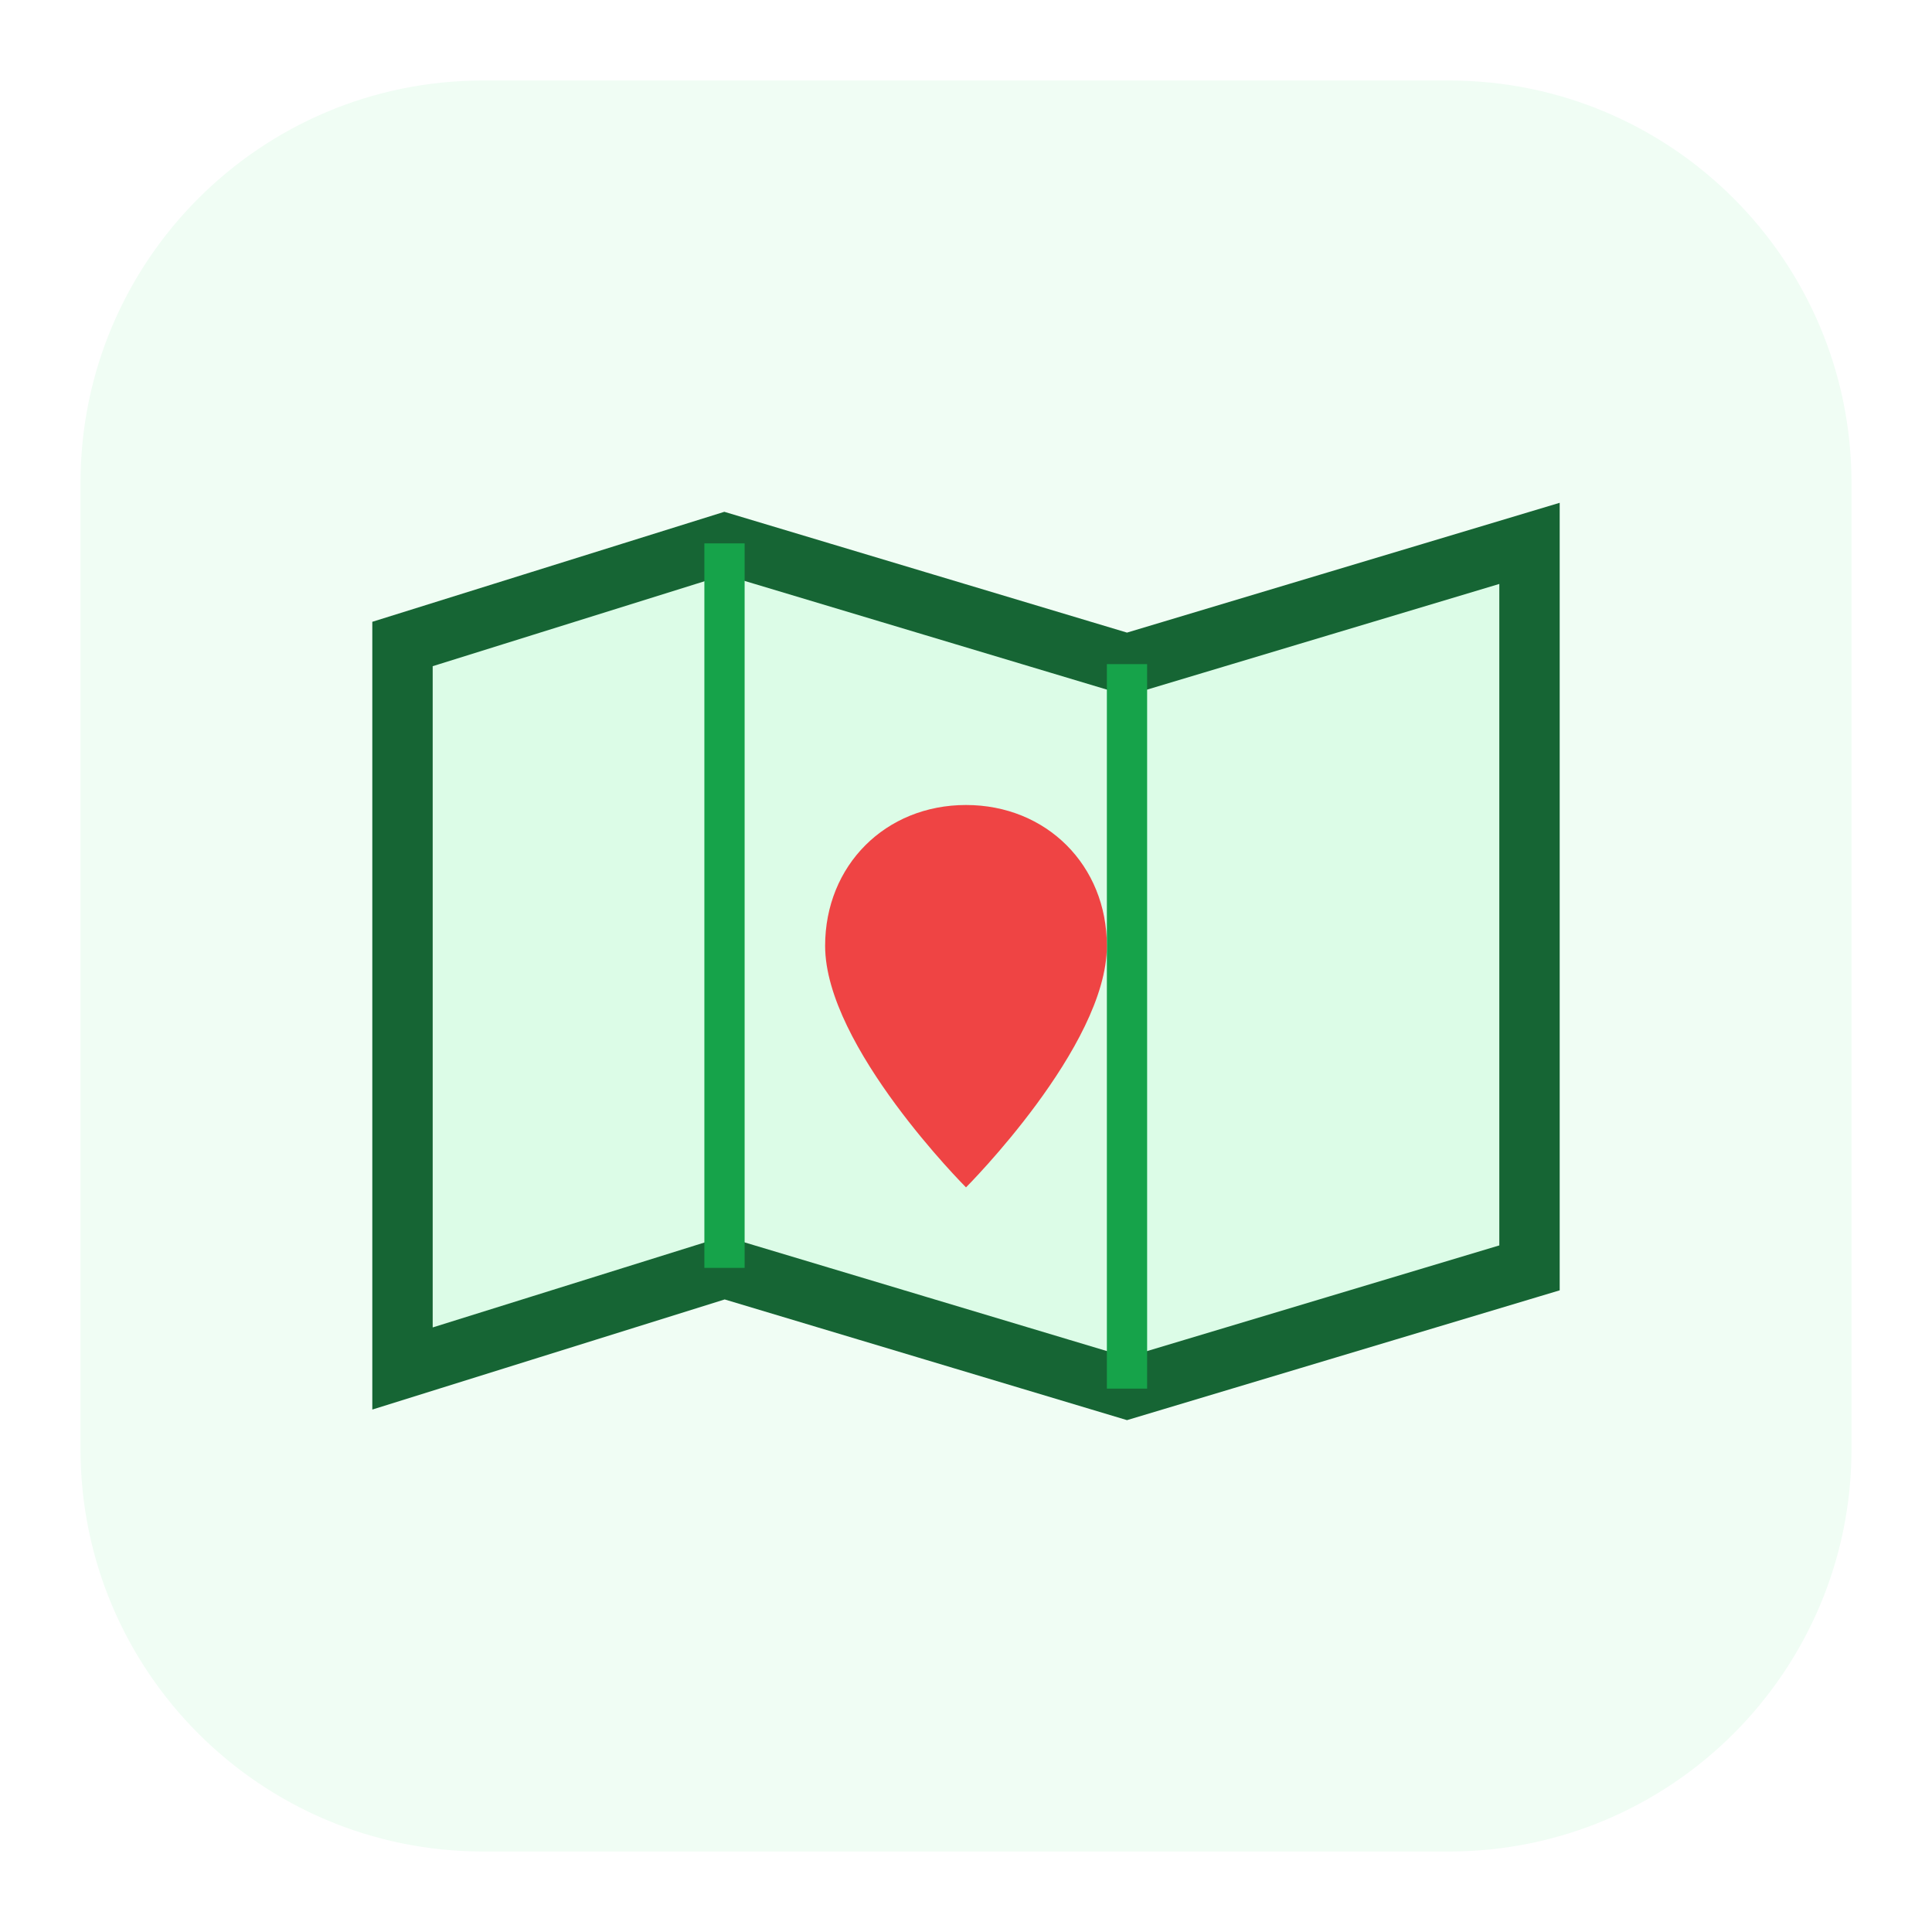
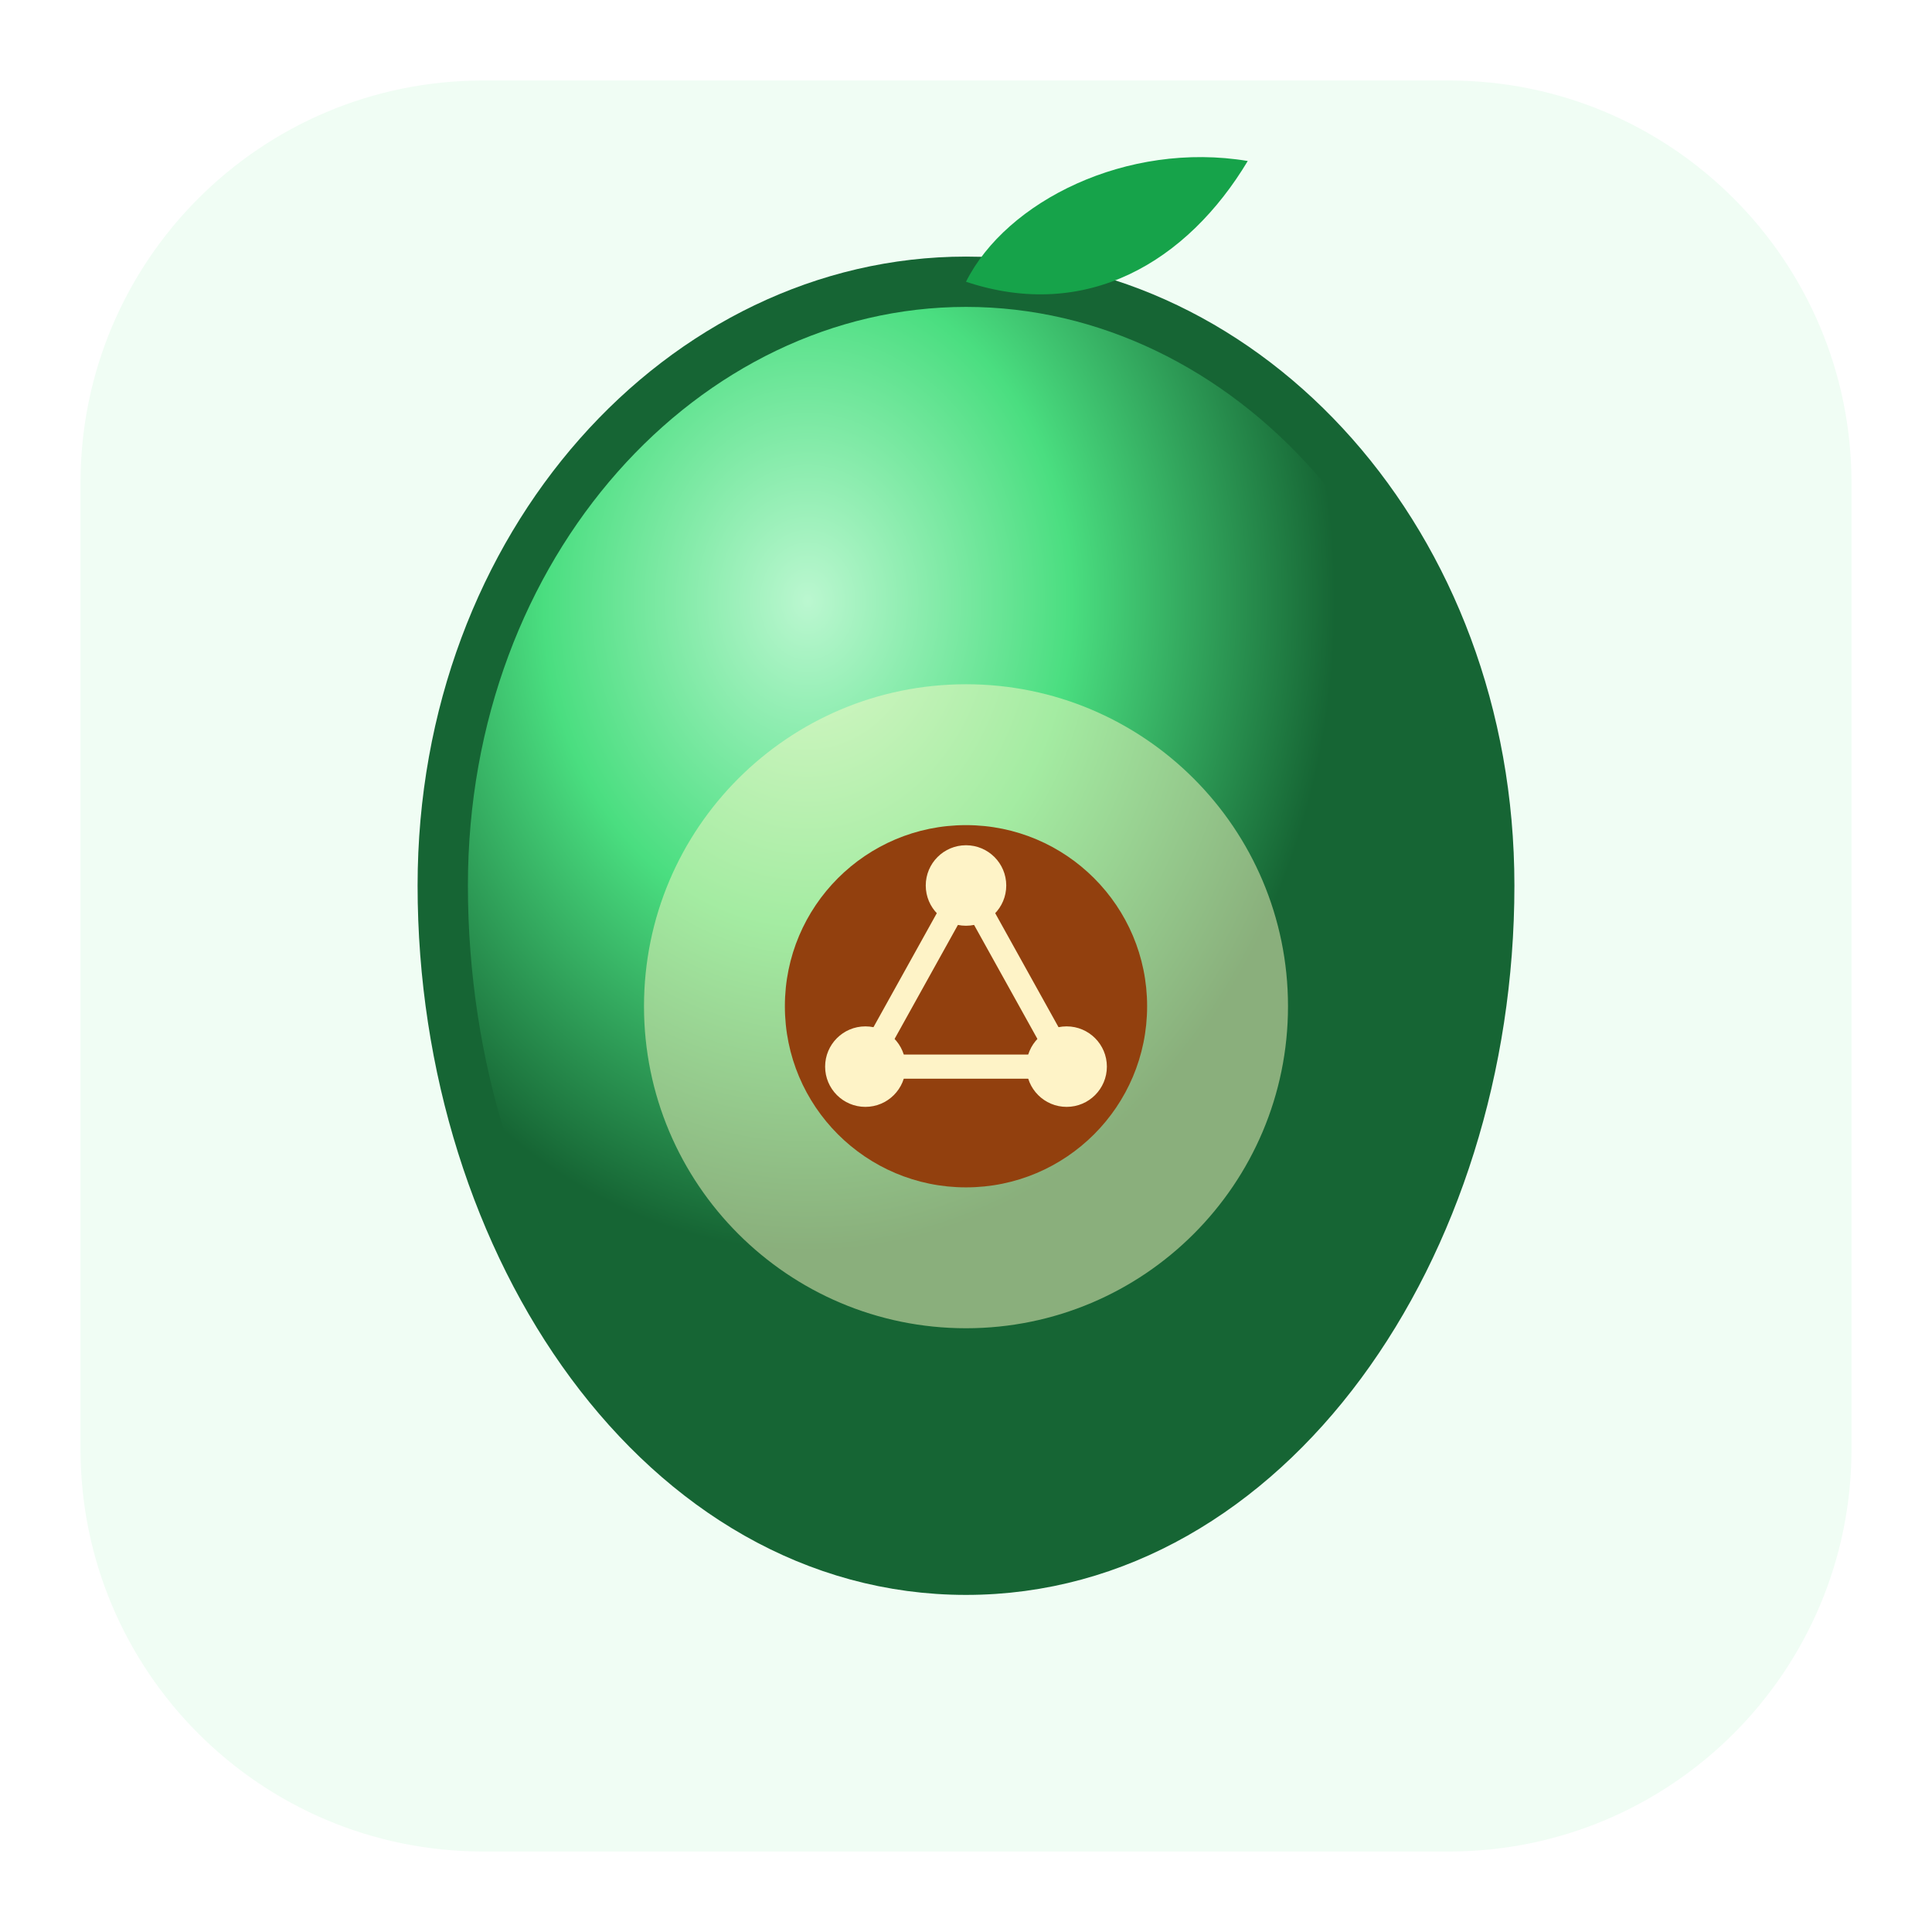
<svg xmlns="http://www.w3.org/2000/svg" viewBox="0 0 96 96" role="img" aria-labelledby="title desc">
+   <defs>
+     <radialGradient id="hubskin" cx="35%" cy="25%">
+       <stop offset="0" stop-color="#bbf7d0" />
+       <stop offset="0.5" stop-color="#4ade80" />
+       <stop offset="1" stop-color="#166534" />
+     </radialGradient>
+   </defs>
  <rect x="4" y="4" width="88" height="88" rx="20" fill="#f0fdf4" />
-   <path d="M20 68V32l16-5 20 6 20-6v36l-20 6-20-6z" fill="#dcfce7" stroke="#166534" stroke-width="3" />
-   <path d="M36 27v36M56 33v36" stroke="#16a34a" stroke-width="2" />
-   <path d="M48 40c-4 0-7 3-7 7 0 5 7 12 7 12s7-7 7-12c0-4-3-7-7-7z" fill="#ef4444" />
+   <path d="M48 14c-14 0-26 13-26 30 0 18 11 34 26 34s26-16 26-34c0-17-12-30-26-30z" fill="url(#hubskin)" stroke="#166534" stroke-width="2.5" />
+   <circle cx="48" cy="50" r="16" fill="#fef9c3" opacity="0.5" />
+   <circle cx="48" cy="50" r="9" fill="#92400e" />
+   <circle cx="48" cy="44" r="2" fill="#fef3c7" />
+   <circle cx="43" cy="53" r="2" fill="#fef3c7" />
+   <circle cx="53" cy="53" r="2" fill="#fef3c7" />
+   <line x1="48" y1="44" x2="43" y2="53" stroke="#fef3c7" stroke-width="1.2" />
+   <line x1="48" y1="44" x2="53" y2="53" stroke="#fef3c7" stroke-width="1.2" />
+   <line x1="43" y1="53" x2="53" y2="53" stroke="#fef3c7" stroke-width="1.2" />
+   <path d="M48 14c2-4 8-7 14-6-3 5-8 8-14 6z" fill="#16a34a" />
</svg>
